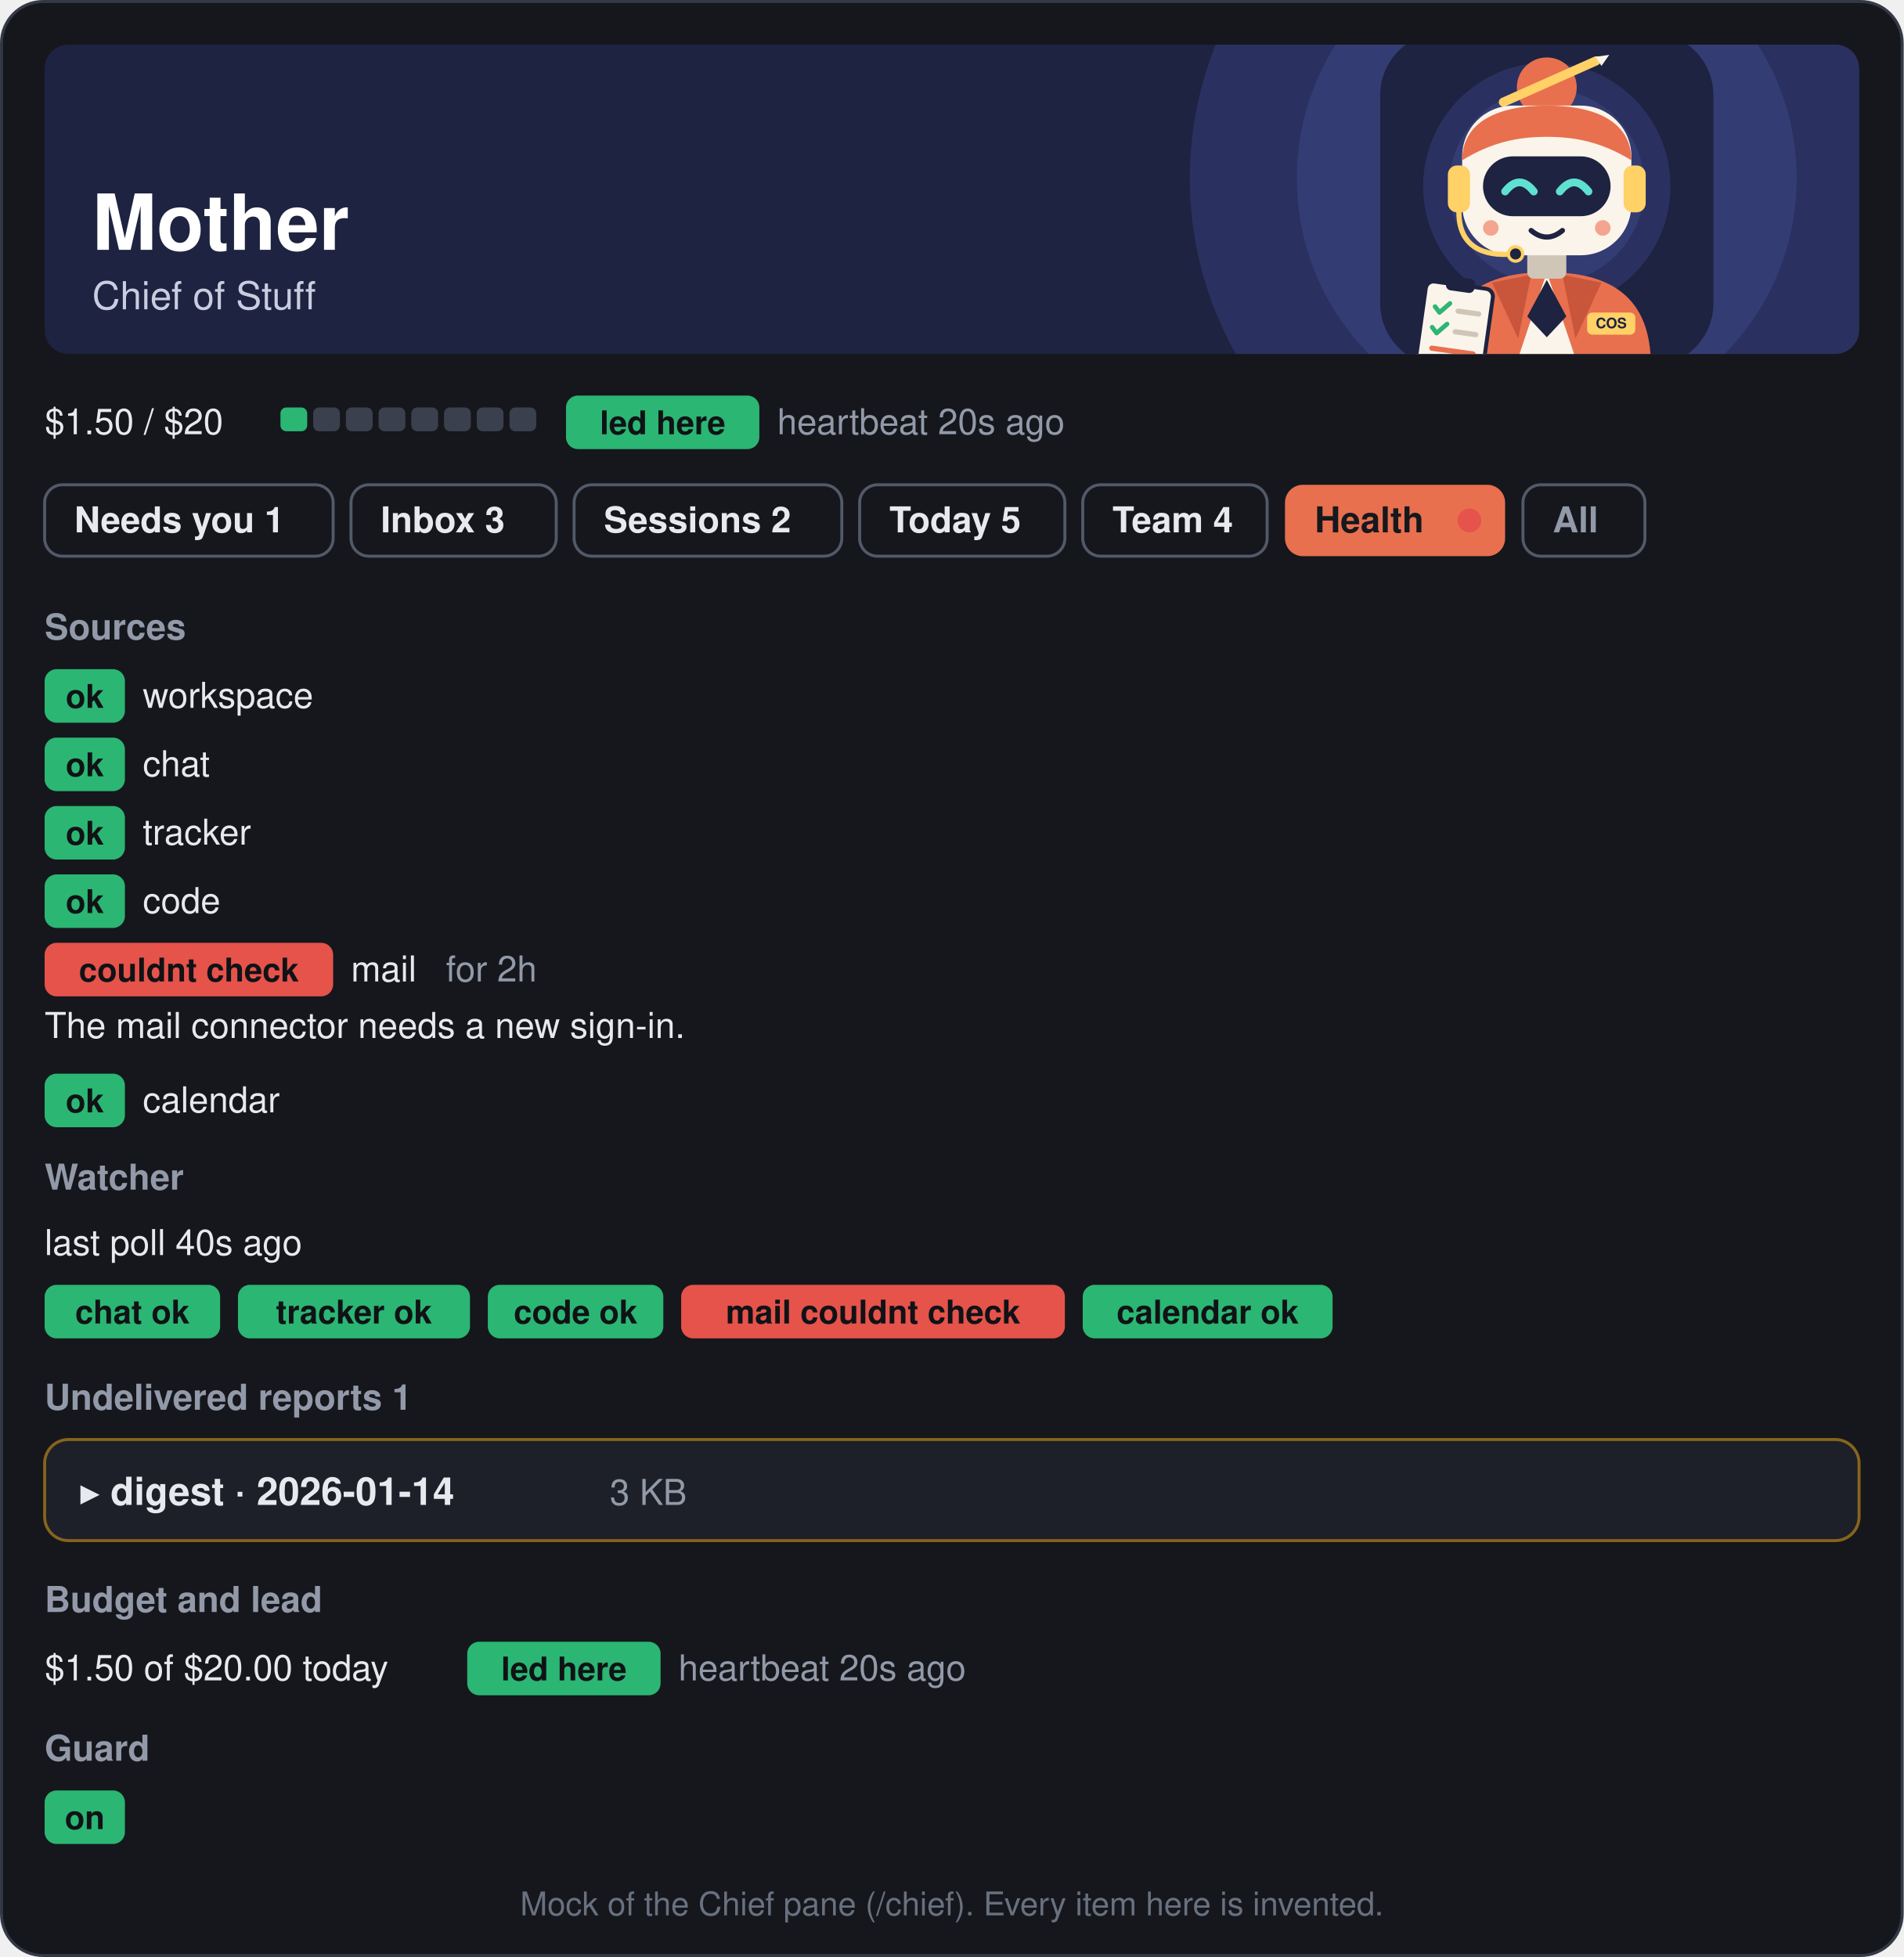
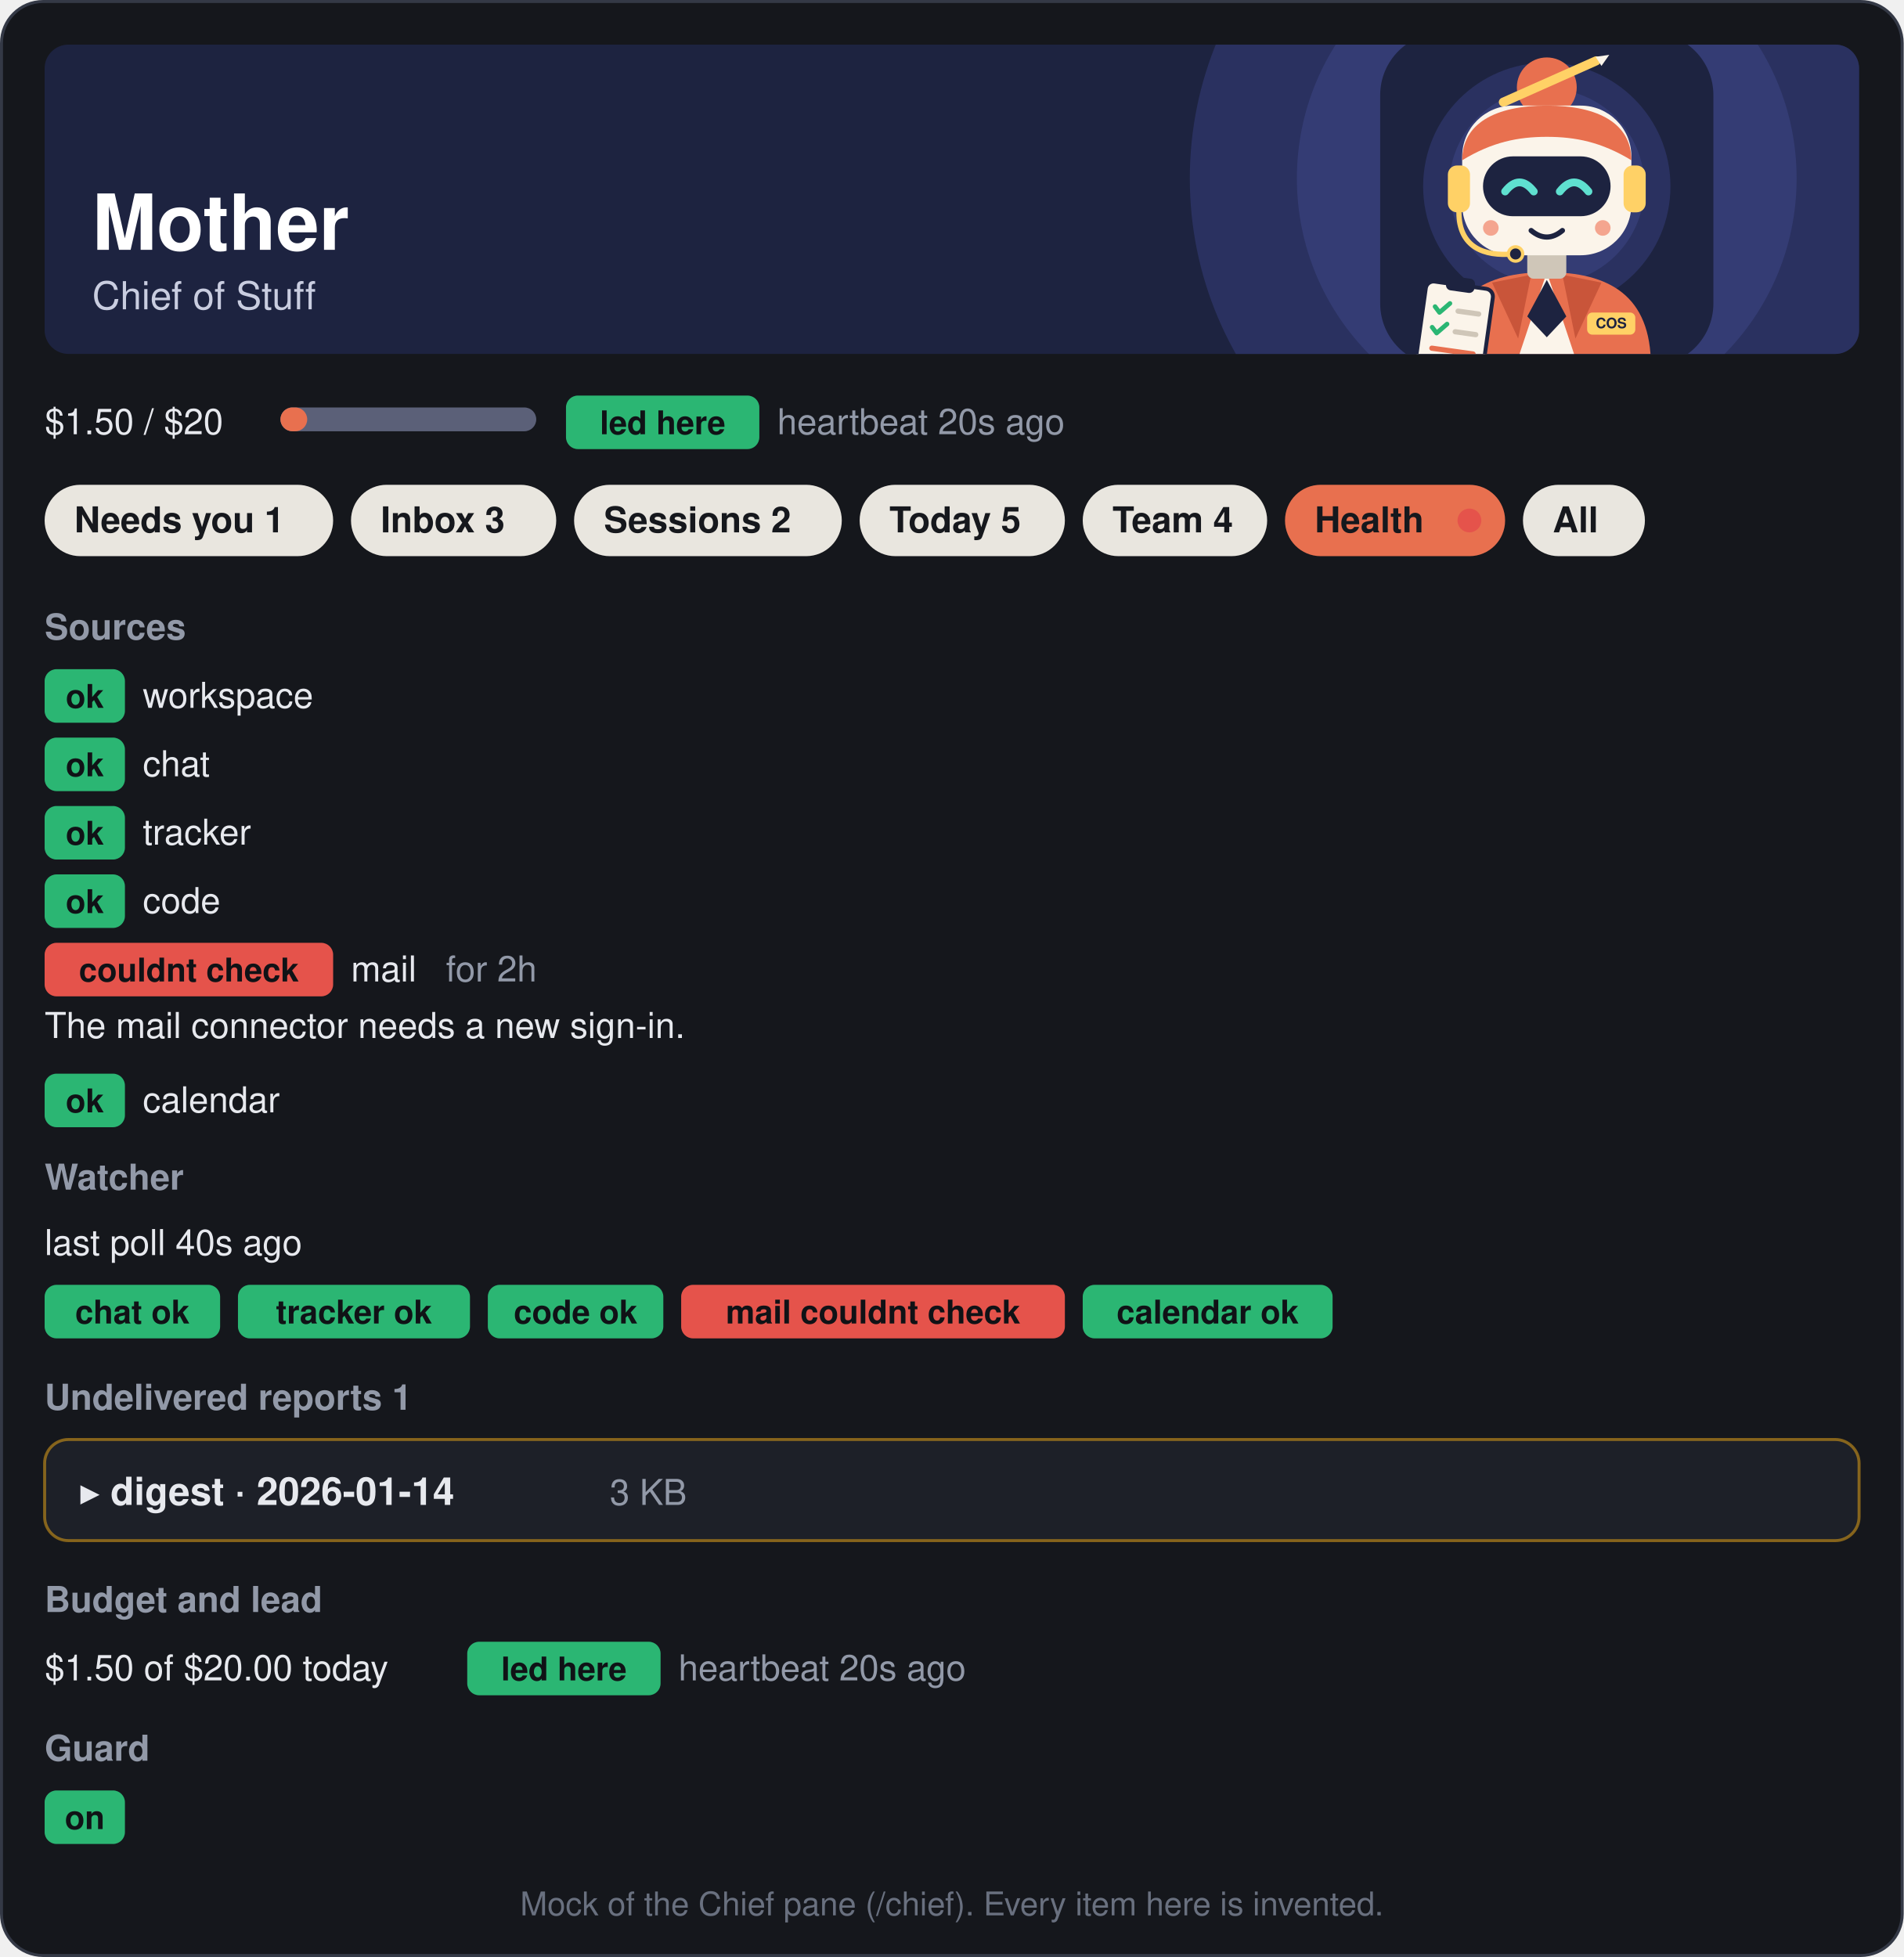
<svg xmlns="http://www.w3.org/2000/svg" viewBox="0 0 640 658" width="640" height="658" font-family="-apple-system, 'Segoe UI', Helvetica, Arial, sans-serif" role="img" aria-label="Mock of the Chief pane, Health tab: sources, the watcher, undelivered reports, budget and guard">
  <rect x="0.5" y="0.5" width="639" height="657" rx="14" fill="#15171c" stroke="#343946" />
  <clipPath id="ban">
    <rect x="15" y="15" width="610" height="104" rx="8" />
  </clipPath>
  <g clip-path="url(#ban)">
    <rect x="15" y="15" width="610" height="104" fill="#1d2340" />
    <circle cx="520" cy="60" r="120" fill="#2a3160" />
    <circle cx="520" cy="60" r="84" fill="#343c74" />
    <g transform="translate(464 11) scale(0.2188)">
      <rect width="512" height="512" rx="96" fill="#1d2340" />
      <circle cx="256" cy="236" r="190" fill="#2a3160" />
      <circle cx="256" cy="236" r="150" fill="#343c74" />
      <path d="M96 512 C96 404 160 368 256 368 C352 368 416 404 416 512 Z" fill="#e8704f" />
      <path d="M256 368 L208 512 L304 512 Z" fill="#fbf4ea" />
      <path d="M256 380 L226 436 L256 468 L286 436 Z" fill="#1d2340" />
      <path d="M172 384 L232 372 L212 470 Z" fill="#c9553a" />
      <path d="M340 384 L280 372 L300 470 Z" fill="#c9553a" />
      <rect x="318" y="430" width="74" height="34" rx="8" fill="#ffd166" />
      <text x="355" y="454" font-family="Helvetica, Arial, sans-serif" font-size="22" font-weight="700" text-anchor="middle" fill="#1d2340">COS</text>
      <rect x="226" y="330" width="60" height="48" rx="10" fill="#cfc6b8" />
      <circle cx="256" cy="84" r="46" fill="#e8704f" />
      <rect x="176" y="70" width="170" height="14" rx="7" transform="rotate(-24 256 77)" fill="#ffd166" />
      <path d="M331 37 L352 34 L340 51 Z" fill="#fbf4ea" />
      <rect x="126" y="112" width="260" height="230" rx="78" fill="#fbf4ea" />
      <path d="M126 196 C126 140 176 112 256 112 C336 112 386 140 386 196 C340 168 300 160 256 160 C212 160 172 168 126 196 Z" fill="#e8704f" />
      <rect x="158" y="190" width="196" height="92" rx="46" fill="#1d2340" />
      <path d="M192 244 Q214 216 236 244" stroke="#5fe0d0" stroke-width="12" stroke-linecap="round" fill="none" />
      <path d="M276 244 Q298 216 320 244" stroke="#5fe0d0" stroke-width="12" stroke-linecap="round" fill="none" />
      <circle cx="170" cy="300" r="12" fill="#f4a58f" />
      <circle cx="342" cy="300" r="12" fill="#f4a58f" />
      <path d="M232 304 Q256 324 280 304" stroke="#1d2340" stroke-width="8" stroke-linecap="round" fill="none" />
      <rect x="104" y="204" width="34" height="72" rx="14" fill="#ffd166" />
      <rect x="374" y="204" width="34" height="72" rx="14" fill="#ffd166" />
      <path d="M121 276 C121 330 160 344 204 340" stroke="#ffd166" stroke-width="8" stroke-linecap="round" fill="none" />
      <circle cx="208" cy="340" r="11" fill="#1d2340" stroke="#ffd166" stroke-width="5" />
      <g transform="rotate(8 120 440)">
        <rect x="64" y="388" width="104" height="130" rx="12" fill="#fbf4ea" stroke="#1d2340" stroke-width="6" />
        <rect x="94" y="376" width="44" height="22" rx="8" fill="#1d2340" />
        <path d="M82 426 l8 8 l14 -16" stroke="#2bb673" stroke-width="7" stroke-linecap="round" stroke-linejoin="round" fill="none" />
        <path d="M82 458 l8 8 l14 -16" stroke="#2bb673" stroke-width="7" stroke-linecap="round" stroke-linejoin="round" fill="none" />
        <rect x="114" y="424" width="40" height="8" rx="4" fill="#cfc6b8" />
        <rect x="114" y="456" width="40" height="8" rx="4" fill="#cfc6b8" />
        <rect x="82" y="486" width="72" height="8" rx="4" fill="#e8704f" />
      </g>
    </g>
  </g>
  <text x="31" y="84" font-size="26" fill="#ffffff" font-weight="700">Mother</text>
  <text x="31" y="104" font-size="13" fill="#c9cde0">Chief of Stuff</text>
  <text x="15" y="146" font-size="12" fill="#e7e9ee">$1.50 / $20</text>
-   <rect x="94.28" y="137" width="9" height="8" rx="2" fill="#2bb673" />
-   <rect x="105.28" y="137" width="9" height="8" rx="2" fill="#3a404d" />
-   <rect x="116.28" y="137" width="9" height="8" rx="2" fill="#3a404d" />
-   <rect x="127.28" y="137" width="9" height="8" rx="2" fill="#3a404d" />
-   <rect x="138.28" y="137" width="9" height="8" rx="2" fill="#3a404d" />
-   <rect x="149.28" y="137" width="9" height="8" rx="2" fill="#3a404d" />
-   <rect x="160.28" y="137" width="9" height="8" rx="2" fill="#3a404d" />
-   <rect x="171.28" y="137" width="9" height="8" rx="2" fill="#3a404d" />
+   <rect x="94.28" y="137" width="86" height="8" rx="4" fill="#5b6078" />
+   <rect x="94.28" y="137" width="9" height="8" rx="4" fill="#e8704f" />
  <rect x="190.28" y="133" width="65" height="18" rx="4" fill="#2bb673" />
  <text x="222.78" y="146" font-size="11" fill="#101216" font-weight="700" text-anchor="middle">led here</text>
  <text x="261.28" y="146" font-size="12" fill="#9299a8">heartbeat 20s ago</text>
-   <rect x="15" y="163" width="97" height="24" rx="6" fill="none" stroke="#525968" />
-   <text x="25" y="179" font-size="12" fill="#e7e9ee" font-weight="600">Needs you 1</text>
-   <rect x="118" y="163" width="69" height="24" rx="6" fill="none" stroke="#525968" />
-   <text x="128" y="179" font-size="12" fill="#e7e9ee" font-weight="600">Inbox 3</text>
-   <rect x="193" y="163" width="90" height="24" rx="6" fill="none" stroke="#525968" />
-   <text x="203" y="179" font-size="12" fill="#e7e9ee" font-weight="600">Sessions 2</text>
-   <rect x="289" y="163" width="69" height="24" rx="6" fill="none" stroke="#525968" />
-   <text x="299" y="179" font-size="12" fill="#e7e9ee" font-weight="600">Today 5</text>
-   <rect x="364" y="163" width="62" height="24" rx="6" fill="none" stroke="#525968" />
-   <text x="374" y="179" font-size="12" fill="#e7e9ee" font-weight="600">Team 4</text>
-   <rect x="432" y="163" width="74" height="24" rx="6" fill="#e8704f" />
+   <rect x="15" y="163" width="97" height="24" rx="12" fill="#e9e6df" />
+   <text x="25" y="179" font-size="12" fill="#16181d" font-weight="600">Needs you 1</text>
+   <rect x="118" y="163" width="69" height="24" rx="12" fill="#e9e6df" />
+   <text x="128" y="179" font-size="12" fill="#16181d" font-weight="600">Inbox 3</text>
+   <rect x="193" y="163" width="90" height="24" rx="12" fill="#e9e6df" />
+   <text x="203" y="179" font-size="12" fill="#16181d" font-weight="600">Sessions 2</text>
+   <rect x="289" y="163" width="69" height="24" rx="12" fill="#e9e6df" />
+   <text x="299" y="179" font-size="12" fill="#16181d" font-weight="600">Today 5</text>
+   <rect x="364" y="163" width="62" height="24" rx="12" fill="#e9e6df" />
+   <text x="374" y="179" font-size="12" fill="#16181d" font-weight="600">Team 4</text>
+   <rect x="432" y="163" width="74" height="24" rx="12" fill="#e8704f" />
  <text x="442" y="179" font-size="12" fill="#16181d" font-weight="700">Health</text>
  <circle cx="494" cy="175" r="4" fill="#e5534b" />
-   <rect x="512" y="163" width="41" height="24" rx="6" fill="none" stroke="#525968" />
-   <text x="522" y="179" font-size="12" fill="#9299a8" font-weight="600">All</text>
+   <rect x="512" y="163" width="41" height="24" rx="12" fill="#e9e6df" />
+   <text x="522" y="179" font-size="12" fill="#16181d" font-weight="600">All</text>
  <text x="15" y="215" font-size="12" fill="#9299a8" font-weight="700">Sources</text>
  <rect x="15" y="225" width="27" height="18" rx="4" fill="#2bb673" />
  <text x="28.5" y="238" font-size="11" fill="#101216" font-weight="700" text-anchor="middle">ok</text>
  <text x="48" y="238" font-size="12" fill="#e7e9ee">workspace</text>
  <rect x="15" y="248" width="27" height="18" rx="4" fill="#2bb673" />
  <text x="28.5" y="261" font-size="11" fill="#101216" font-weight="700" text-anchor="middle">ok</text>
  <text x="48" y="261" font-size="12" fill="#e7e9ee">chat</text>
  <rect x="15" y="271" width="27" height="18" rx="4" fill="#2bb673" />
  <text x="28.5" y="284" font-size="11" fill="#101216" font-weight="700" text-anchor="middle">ok</text>
  <text x="48" y="284" font-size="12" fill="#e7e9ee">tracker</text>
  <rect x="15" y="294" width="27" height="18" rx="4" fill="#2bb673" />
  <text x="28.5" y="307" font-size="11" fill="#101216" font-weight="700" text-anchor="middle">ok</text>
  <text x="48" y="307" font-size="12" fill="#e7e9ee">code</text>
  <rect x="15" y="317" width="97" height="18" rx="4" fill="#e5534b" />
  <text x="63.5" y="330" font-size="11" fill="#101216" font-weight="700" text-anchor="middle">couldnt check</text>
  <text x="118" y="330" font-size="12" fill="#e7e9ee">mail</text>
  <text x="149.92" y="330" font-size="12" fill="#9299a8">for 2h</text>
  <text x="15" y="349" font-size="12" fill="#e7e9ee">The mail connector needs a new sign-in.</text>
  <rect x="15" y="361" width="27" height="18" rx="4" fill="#2bb673" />
  <text x="28.5" y="374" font-size="11" fill="#101216" font-weight="700" text-anchor="middle">ok</text>
  <text x="48" y="374" font-size="12" fill="#e7e9ee">calendar</text>
  <text x="15" y="400" font-size="12" fill="#9299a8" font-weight="700">Watcher</text>
  <text x="15" y="422" font-size="12" fill="#e7e9ee">last poll 40s ago</text>
  <rect x="15" y="432" width="59" height="18" rx="4" fill="#2bb673" />
  <text x="44.5" y="445" font-size="11" fill="#101216" font-weight="700" text-anchor="middle">chat ok</text>
  <rect x="80" y="432" width="78" height="18" rx="4" fill="#2bb673" />
  <text x="119.0" y="445" font-size="11" fill="#101216" font-weight="700" text-anchor="middle">tracker ok</text>
  <rect x="164" y="432" width="59" height="18" rx="4" fill="#2bb673" />
  <text x="193.5" y="445" font-size="11" fill="#101216" font-weight="700" text-anchor="middle">code ok</text>
  <rect x="229" y="432" width="129" height="18" rx="4" fill="#e5534b" />
  <text x="293.5" y="445" font-size="11" fill="#101216" font-weight="700" text-anchor="middle">mail couldnt check</text>
  <rect x="364" y="432" width="84" height="18" rx="4" fill="#2bb673" />
  <text x="406.0" y="445" font-size="11" fill="#101216" font-weight="700" text-anchor="middle">calendar ok</text>
  <text x="15" y="474" font-size="12" fill="#9299a8" font-weight="700">Undelivered reports 1</text>
  <rect x="15" y="484" width="610" height="34" rx="8" fill="#1d2028" stroke="#e0a019" stroke-width="1" stroke-opacity="0.55" />
  <text x="27" y="506" font-size="13" fill="#e7e9ee" font-weight="700">▸ digest · 2026-01-14</text>
  <text x="205" y="506" font-size="12" fill="#9299a8">3 KB</text>
  <text x="15" y="542" font-size="12" fill="#9299a8" font-weight="700">Budget and lead</text>
  <text x="15" y="565" font-size="12" fill="#e7e9ee">$1.50 of $20.00 today</text>
  <rect x="157.08" y="552" width="65" height="18" rx="4" fill="#2bb673" />
  <text x="189.58" y="565" font-size="11" fill="#101216" font-weight="700" text-anchor="middle">led here</text>
  <text x="228.08" y="565" font-size="12" fill="#9299a8">heartbeat 20s ago</text>
  <text x="15" y="592" font-size="12" fill="#9299a8" font-weight="700">Guard</text>
  <rect x="15" y="602" width="27" height="18" rx="4" fill="#2bb673" />
  <text x="28.5" y="615" font-size="11" fill="#101216" font-weight="700" text-anchor="middle">on</text>
  <text x="320.0" y="644" font-size="11" fill="#69707f" text-anchor="middle">Mock of the Chief pane (/chief). Every item here is invented.</text>
</svg>
